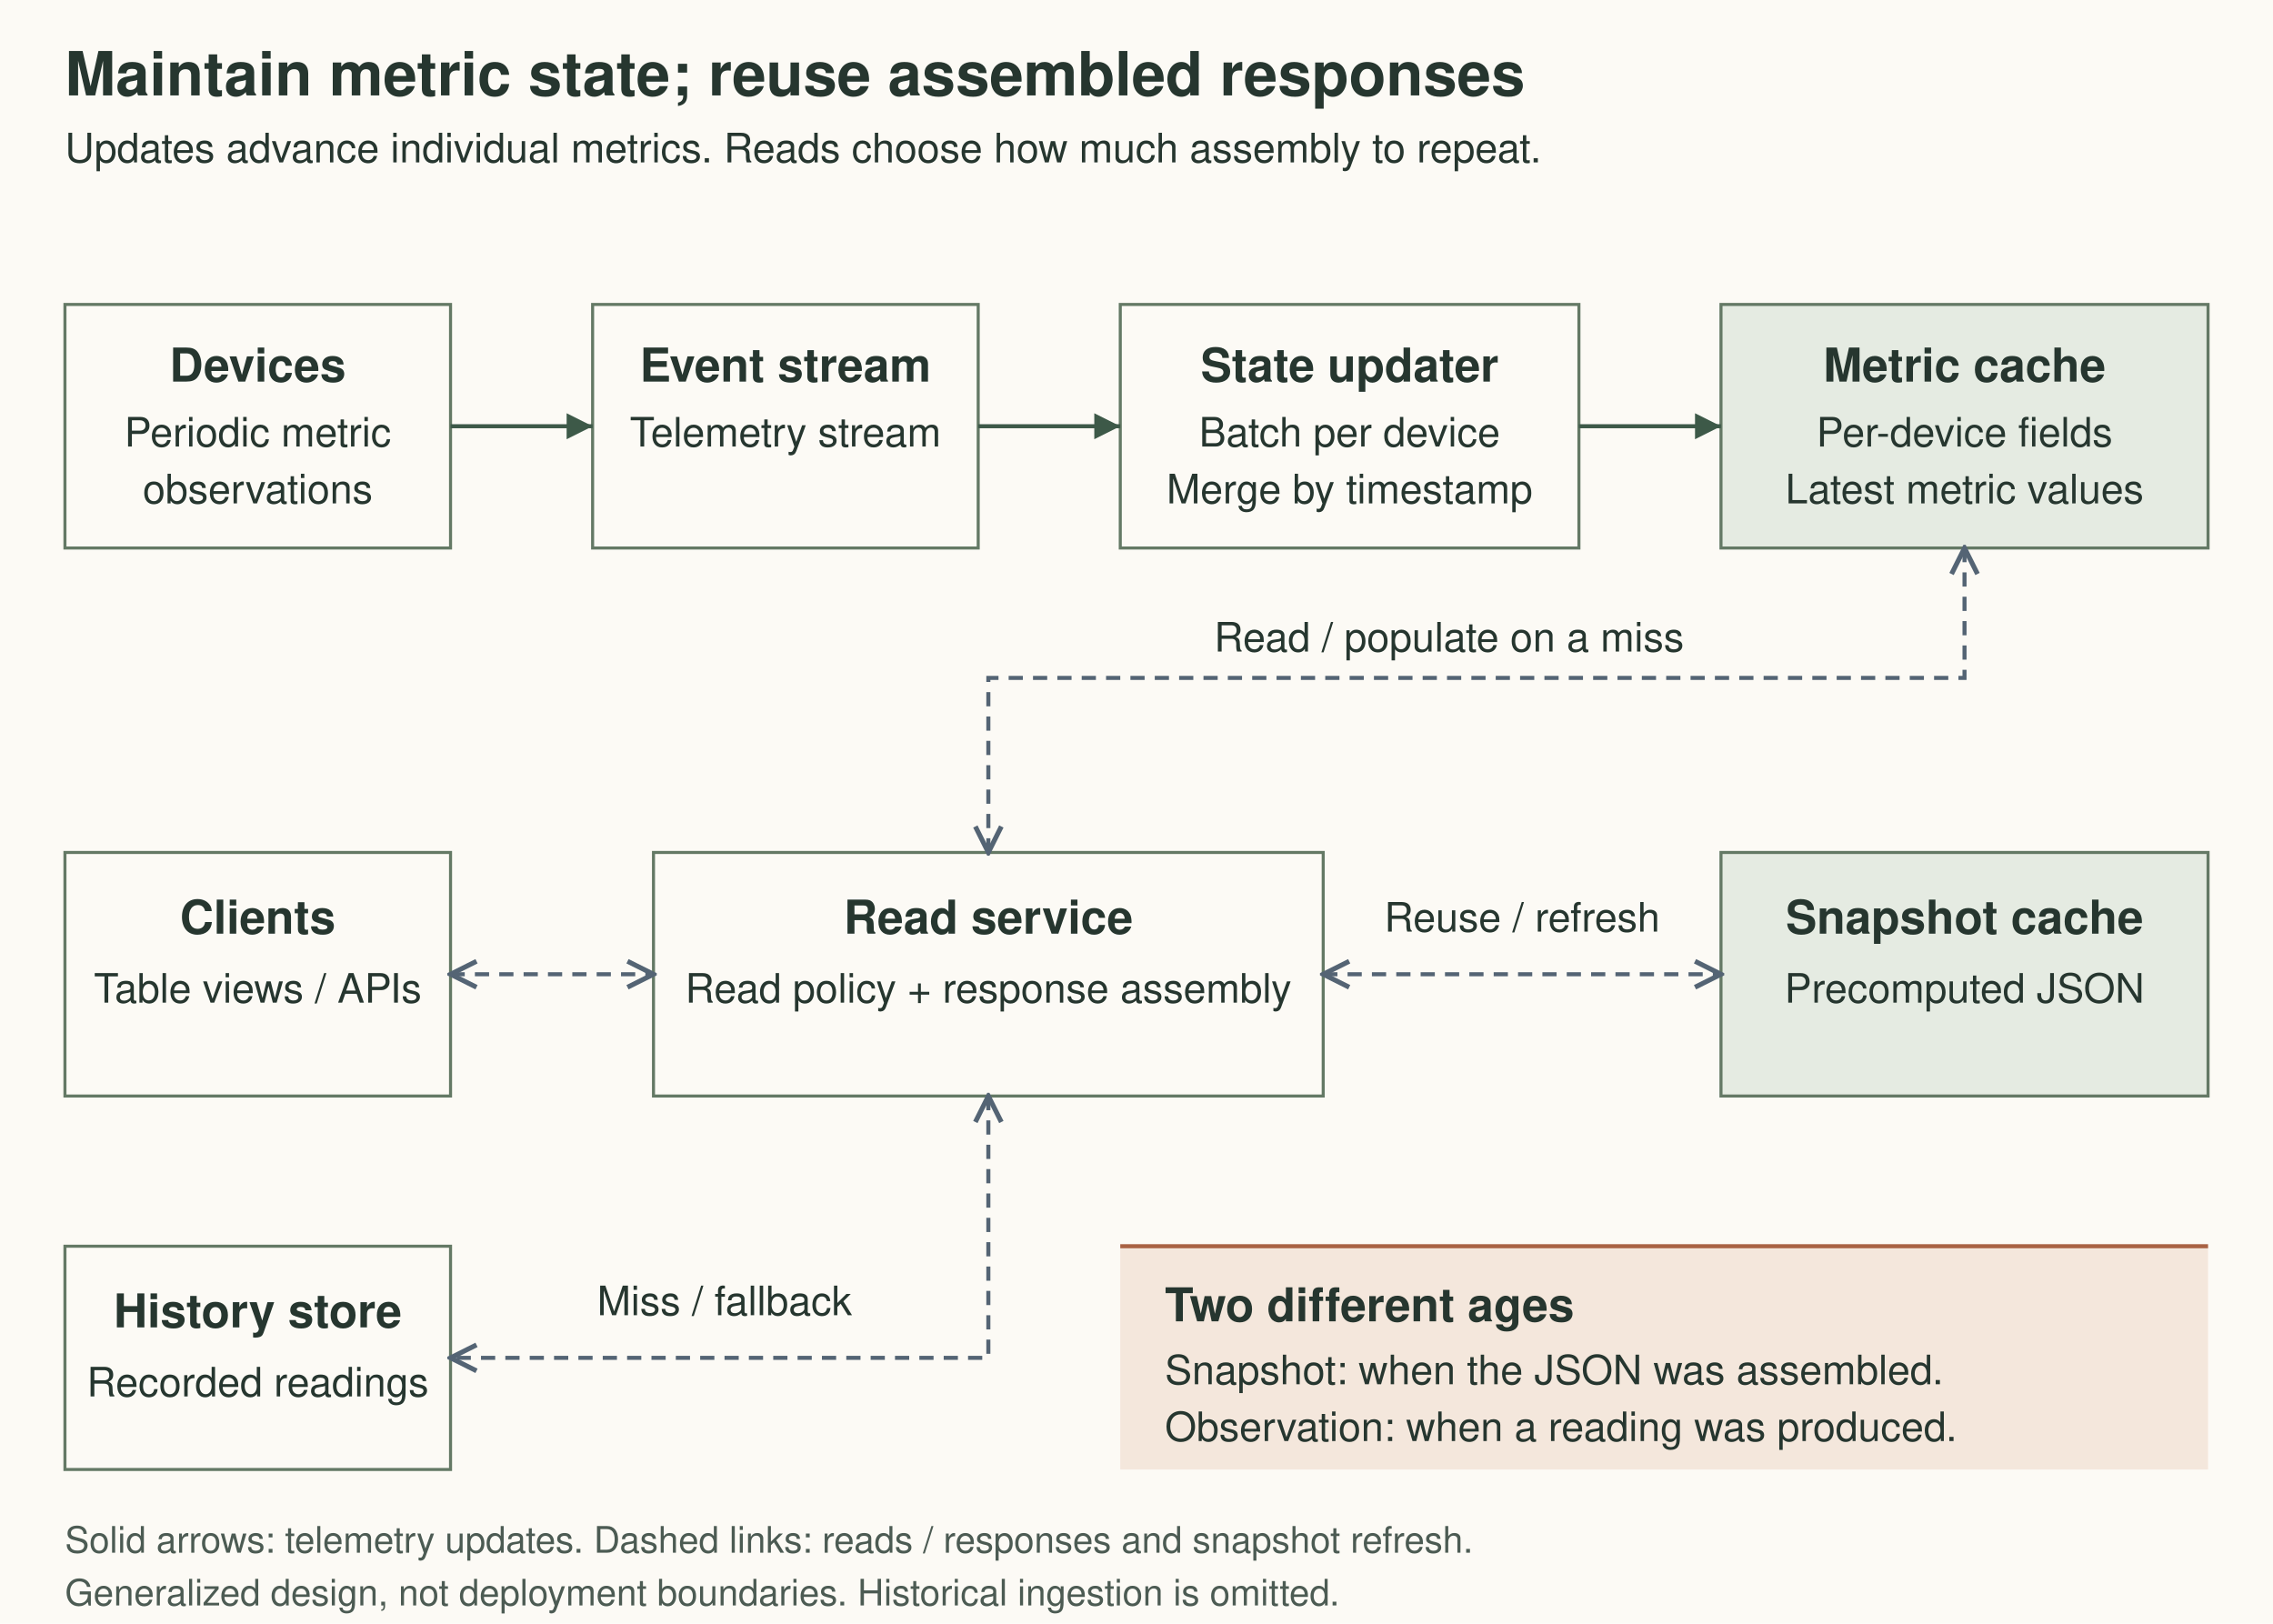
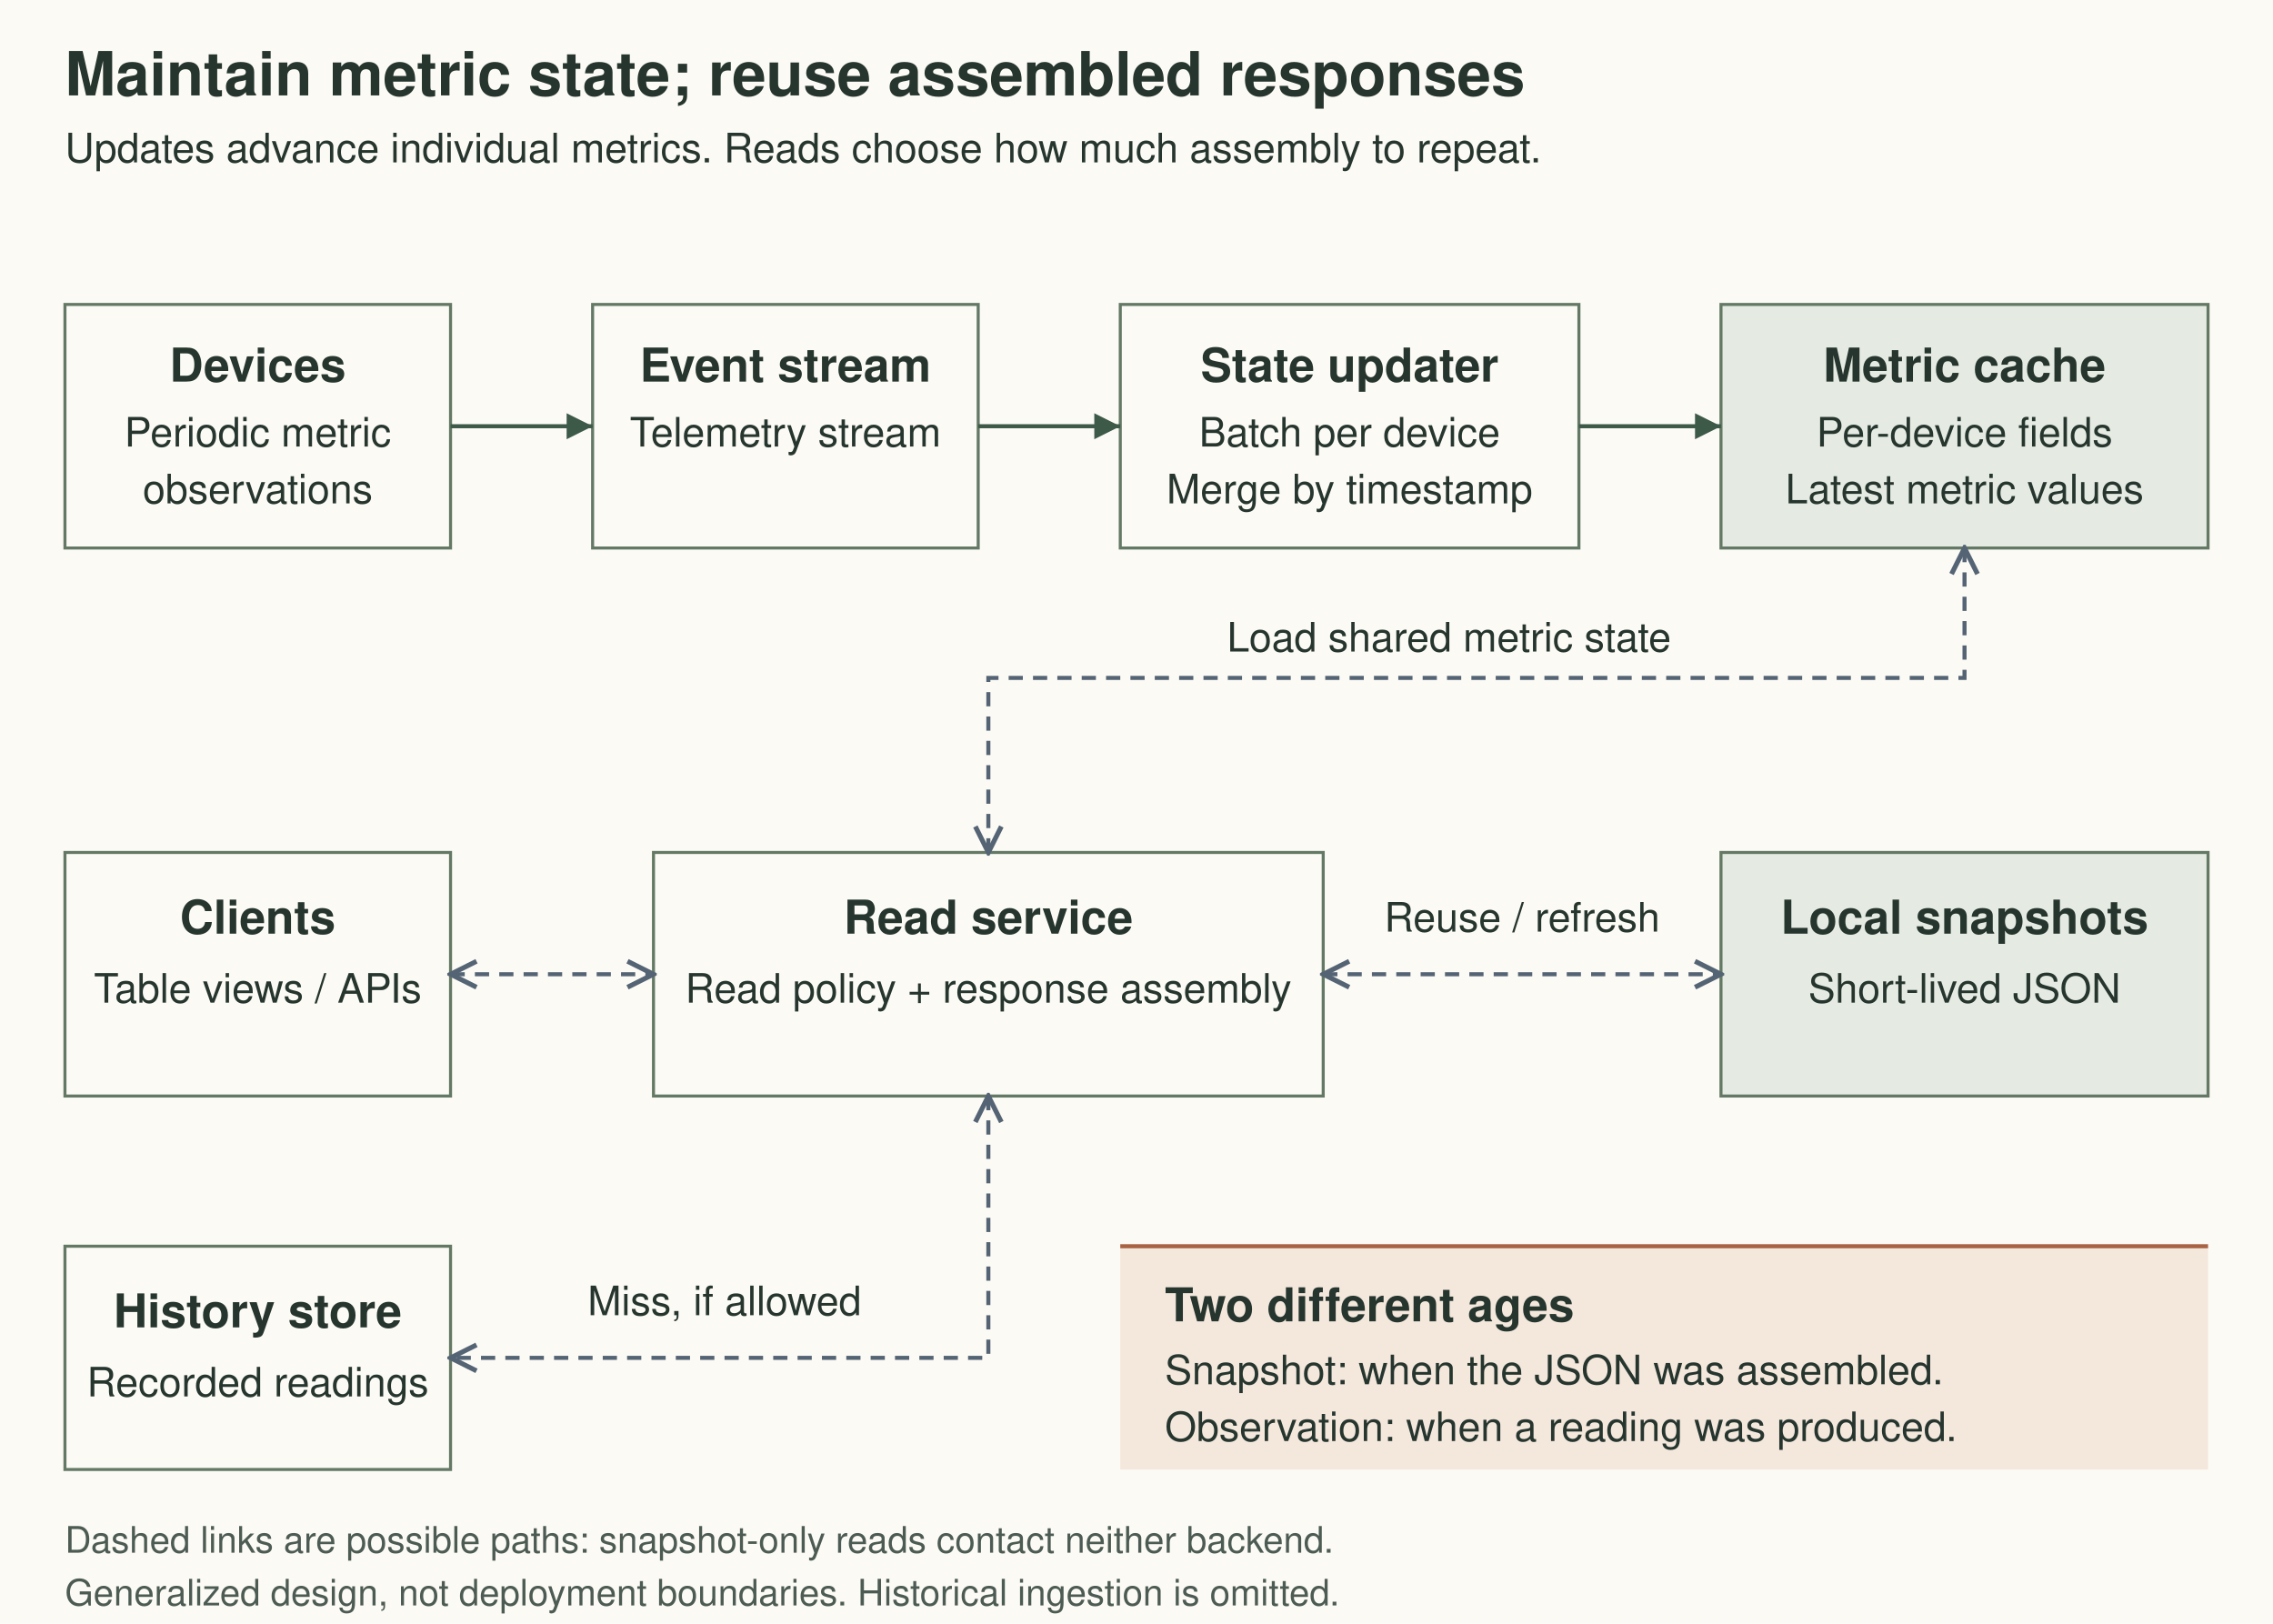
<svg xmlns="http://www.w3.org/2000/svg" width="178mm" height="127.143mm" viewBox="0 0 1120 800" role="img" aria-labelledby="title description">
  <defs>
    <marker id="update-arrow" viewBox="0 0 10 10" refX="9" refY="5" markerWidth="8" markerHeight="8" orient="auto-start-reverse">
      <path d="M1 1 L9 5 L1 9 Z" fill="#3d5948" />
    </marker>
    <marker id="read-arrow" viewBox="0 0 10 10" refX="9" refY="5" markerWidth="8" markerHeight="8" orient="auto-start-reverse">
      <path d="M1 1 L9 5 L1 9" fill="none" stroke="#546474" stroke-width="1.5" />
    </marker>
  </defs>
  <style>
    text { font-family: Helvetica, Arial, sans-serif; fill: #26362f; }
    .title { font-size: 30px; font-weight: 700; }
    .heading { font-size: 23px; font-weight: 700; }
    .body { font-size: 20px; }
    .small { font-size: 18px; fill: #4c5b53; }
    .component { fill: #fcfaf5; stroke: #647965; stroke-width: 1.5; }
    .update { fill: none; stroke: #3d5948; stroke-width: 2; marker-end: url(#update-arrow); }
    .read { fill: none; stroke: #546474; stroke-width: 2; stroke-dasharray: 7 5; marker-start: url(#read-arrow); marker-end: url(#read-arrow); }
  </style>
  <rect width="1120" height="800" fill="#fcfaf5" />
  <text x="32" y="47" class="title">Maintain metric state; reuse assembled responses</text>
  <text x="32" y="80" class="body">Updates advance individual metrics. Reads choose how much assembly to repeat.</text>
  <rect x="32" y="150" width="190" height="120" class="component" />
  <text x="127" y="188" text-anchor="middle" class="heading">Devices</text>
  <text x="127" y="220" text-anchor="middle" class="body">Periodic metric</text>
  <text x="127" y="248" text-anchor="middle" class="body">observations</text>
  <rect x="292" y="150" width="190" height="120" class="component" />
  <text x="387" y="188" text-anchor="middle" class="heading">Event stream</text>
  <text x="387" y="220" text-anchor="middle" class="body">Telemetry stream</text>
  <rect x="552" y="150" width="226" height="120" class="component" />
  <text x="665" y="188" text-anchor="middle" class="heading">State updater</text>
  <text x="665" y="220" text-anchor="middle" class="body">Batch per device</text>
  <text x="665" y="248" text-anchor="middle" class="body">Merge by timestamp</text>
  <rect x="848" y="150" width="240" height="120" fill="#e5ebe2" stroke="#647965" stroke-width="1.5" />
  <text x="968" y="188" text-anchor="middle" class="heading">Metric cache</text>
  <text x="968" y="220" text-anchor="middle" class="body">Per-device fields</text>
  <text x="968" y="248" text-anchor="middle" class="body">Latest metric values</text>
  <path d="M222 210 H292" class="update" />
  <path d="M482 210 H552" class="update" />
  <path d="M778 210 H848" class="update" />
  <rect x="32" y="420" width="190" height="120" class="component" />
  <text x="127" y="460" text-anchor="middle" class="heading">Clients</text>
  <text x="127" y="494" text-anchor="middle" class="body">Table views / APIs</text>
  <rect x="322" y="420" width="330" height="120" class="component" />
  <text x="487" y="460" text-anchor="middle" class="heading">Read service</text>
  <text x="487" y="494" text-anchor="middle" class="body">Read policy + response assembly</text>
  <path d="M222 480 H322" class="read" />
  <path d="M487 420 V334 H968 V270" class="read" />
-   <text x="714" y="321" text-anchor="middle" class="body">Read / populate on a miss</text>
+   <text x="714" y="321" text-anchor="middle" class="body">Load shared metric state</text>
  <rect x="848" y="420" width="240" height="120" fill="#e5ebe2" stroke="#647965" stroke-width="1.5" />
-   <text x="968" y="460" text-anchor="middle" class="heading">Snapshot cache</text>
-   <text x="968" y="494" text-anchor="middle" class="body">Precomputed JSON</text>
+   <text x="968" y="460" text-anchor="middle" class="heading">Local snapshots</text>
+   <text x="968" y="494" text-anchor="middle" class="body">Short-lived JSON</text>
  <path d="M652 480 H848" class="read" />
  <text x="750" y="459" text-anchor="middle" class="body">Reuse / refresh</text>
  <rect x="32" y="614" width="190" height="110" class="component" />
  <text x="127" y="654" text-anchor="middle" class="heading">History store</text>
  <text x="127" y="688" text-anchor="middle" class="body">Recorded readings</text>
  <path d="M487 540 V669 H222" class="read" />
-   <text x="357" y="648" text-anchor="middle" class="body">Miss / fallback</text>
+   <text x="357" y="648" text-anchor="middle" class="body">Miss, if allowed</text>
  <rect x="552" y="614" width="536" height="110" fill="#f4e7dc" />
  <path d="M552 614 H1088" stroke="#a96243" stroke-width="2" />
  <text x="574" y="651" class="heading">Two different ages</text>
  <text x="574" y="682" class="body">Snapshot: when the JSON was assembled.</text>
  <text x="574" y="710" class="body">Observation: when a reading was produced.</text>
-   <text x="32" y="765" class="small">Solid arrows: telemetry updates. Dashed links: reads / responses and snapshot refresh.</text>
+   <text x="32" y="765" class="small">Dashed links are possible paths: snapshot-only reads contact neither backend.</text>
  <text x="32" y="791" class="small">Generalized design, not deployment boundaries. Historical ingestion is omitted.</text>
</svg>
